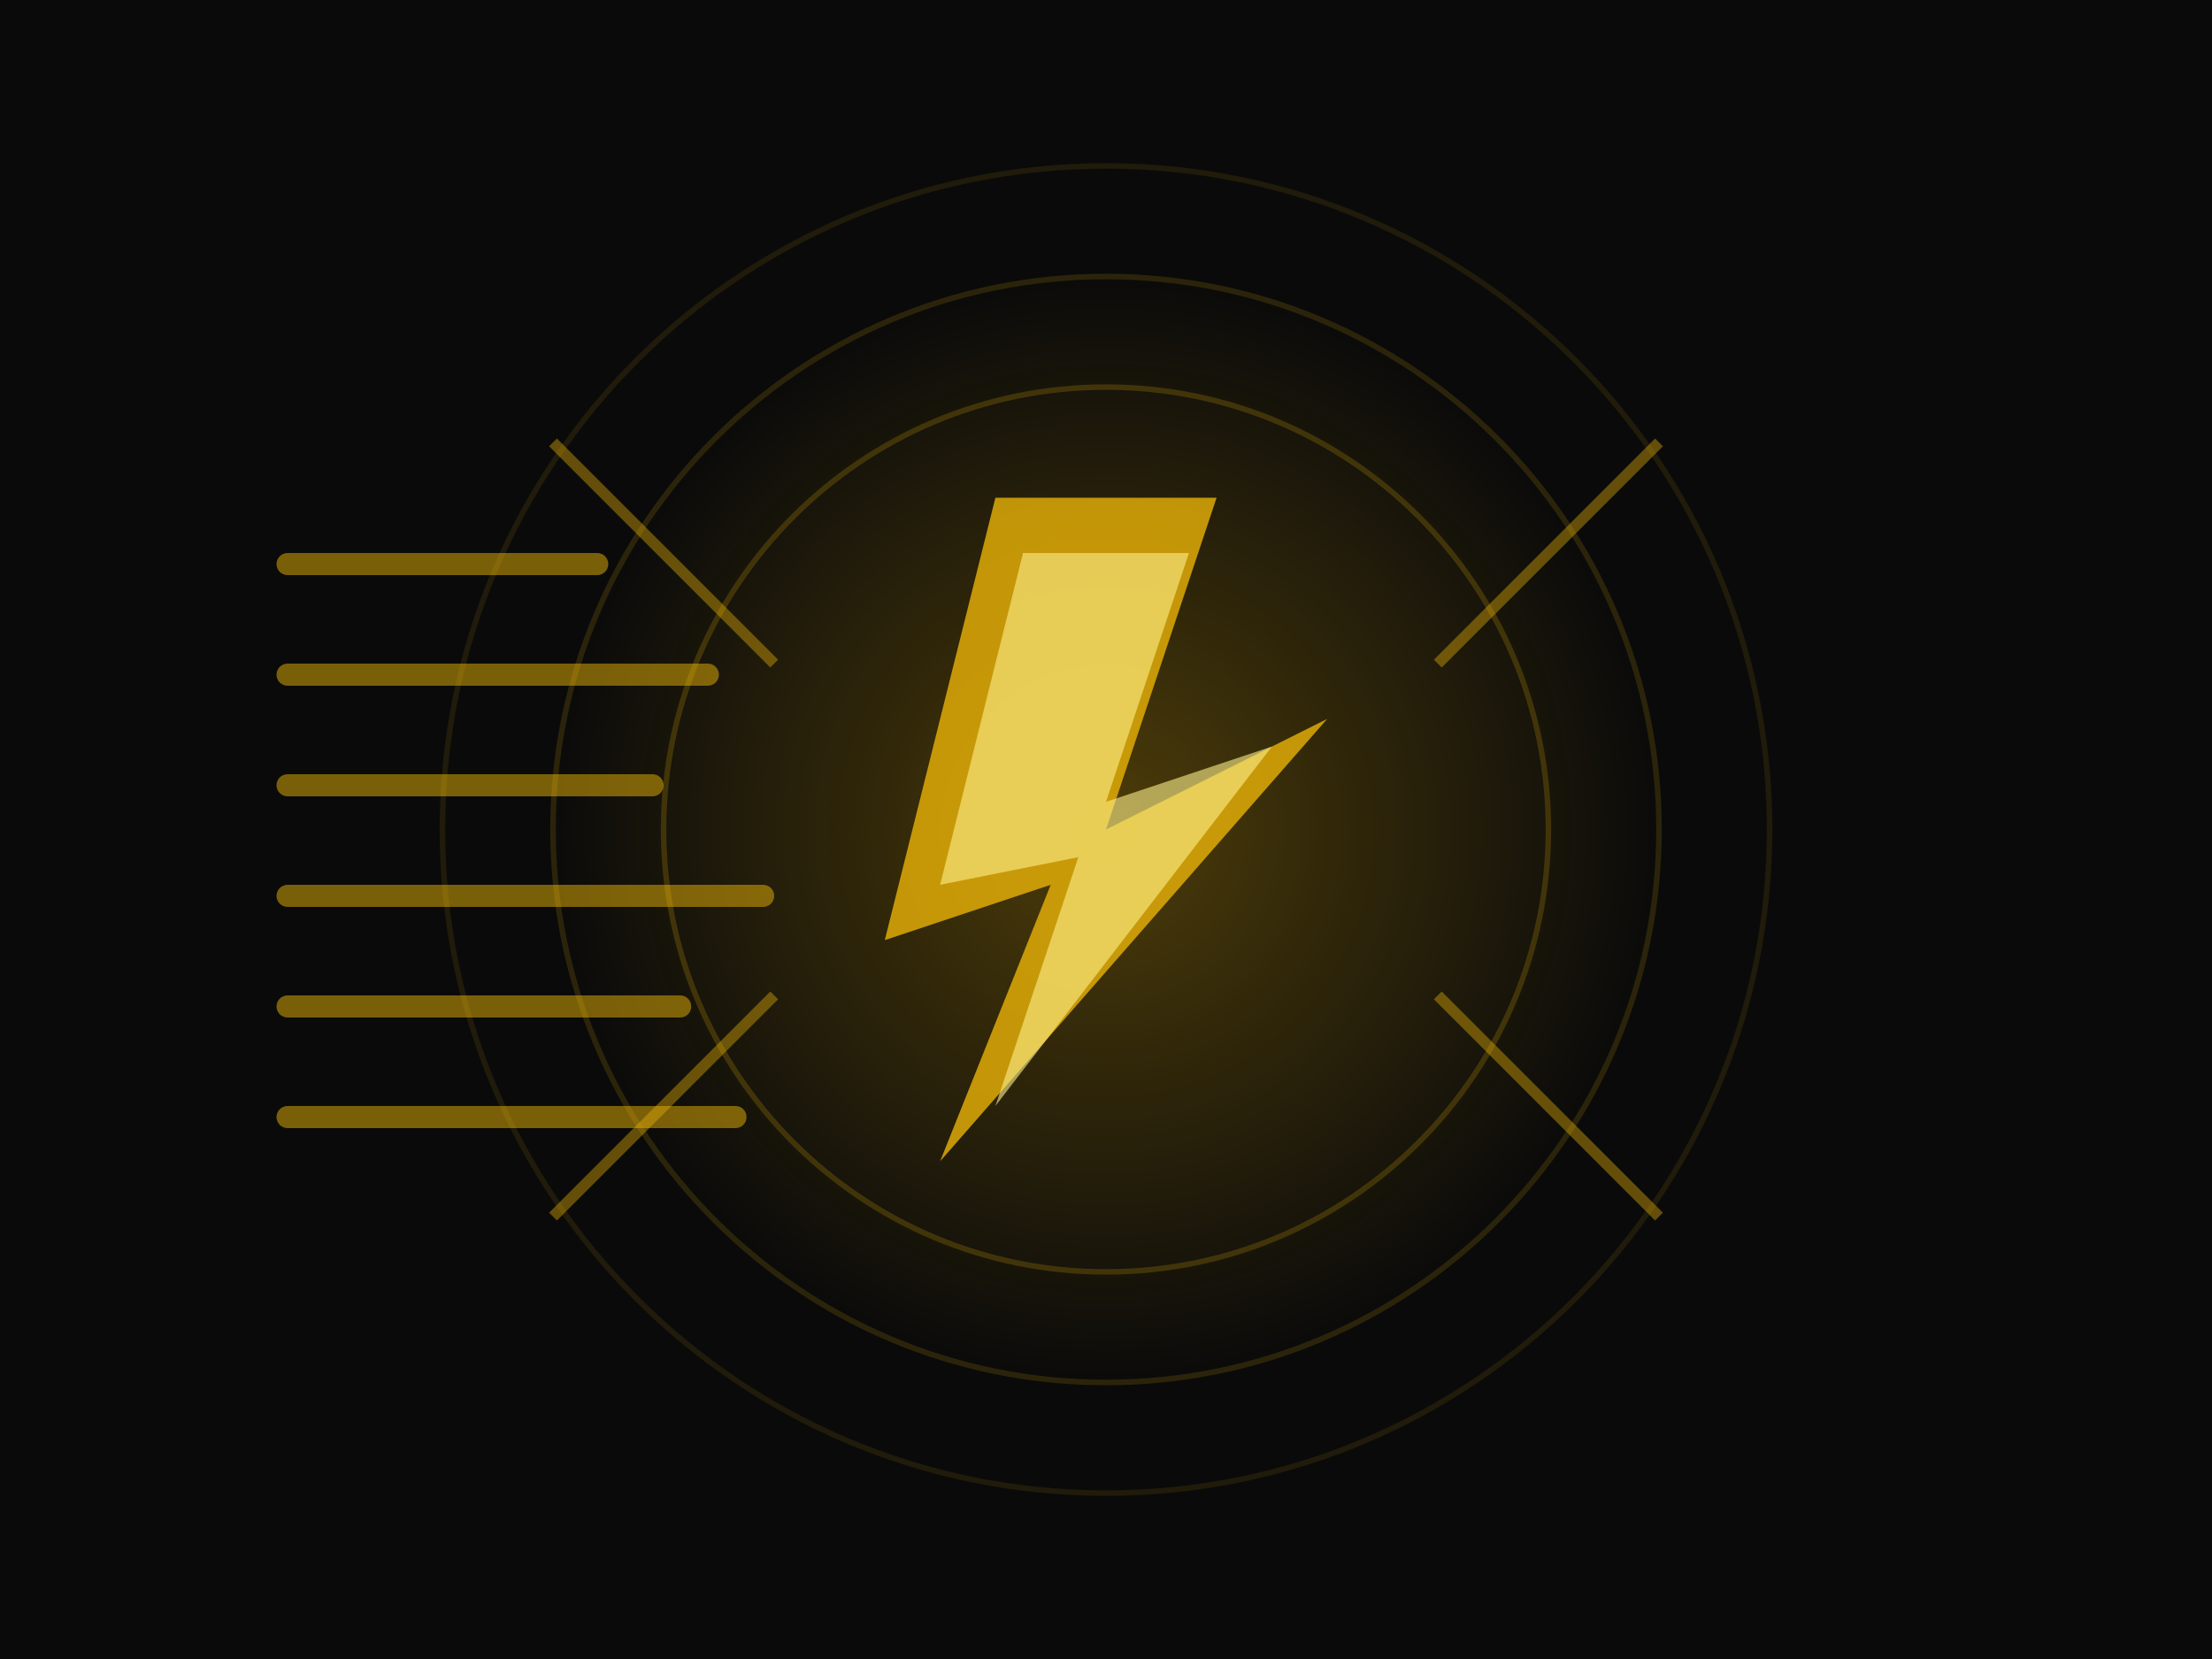
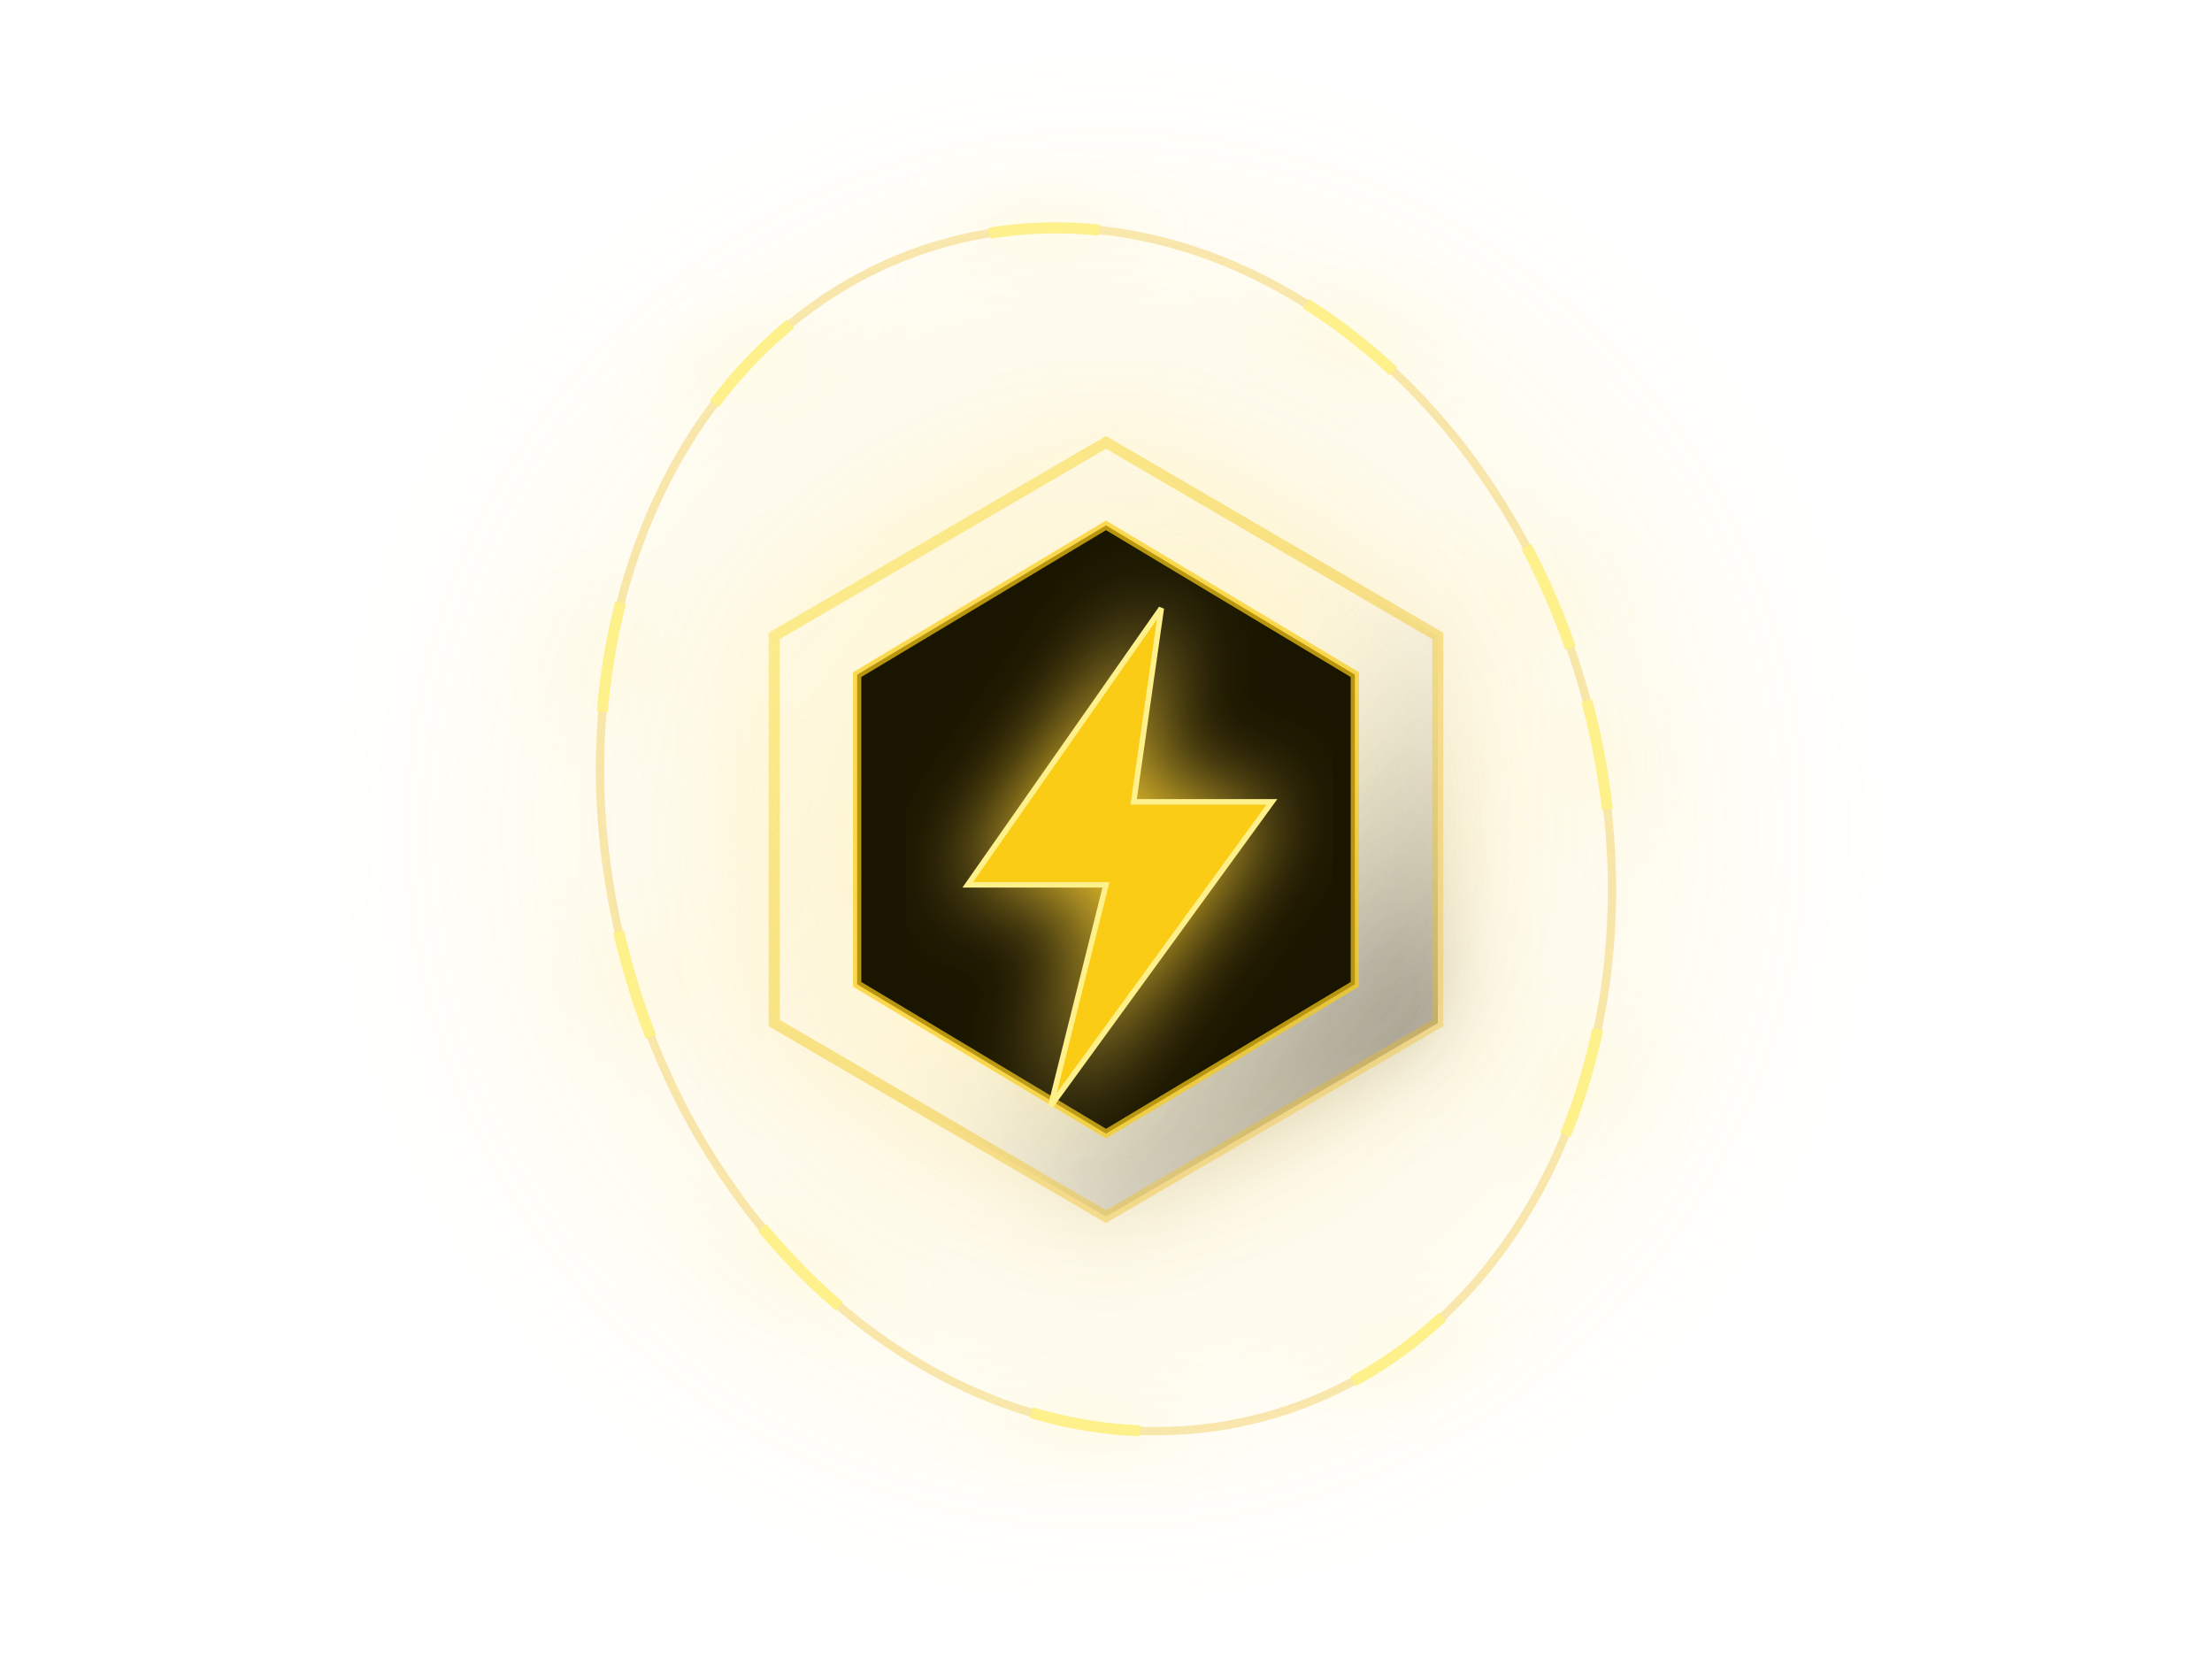
<svg xmlns="http://www.w3.org/2000/svg" viewBox="0 0 400 300" fill="none">
  <style>
-     @keyframes pulse {
-       0%, 100% { opacity: 0.3; }
-       50% { opacity: 0.6; }
+     @keyframes fastPulse {
+       0%, 100% { opacity: 0.8; transform: scale(1); }
+       50% { opacity: 1; transform: scale(1.05); }
    }
-     @keyframes speedLine {
-       0% { transform: translateX(0); opacity: 0; }
-       50% { opacity: 1; }
-       100% { transform: translateX(100px); opacity: 0; }
+     @keyframes thrustLines {
+       0% { stroke-dashoffset: 200; opacity: 1; }
+       100% { stroke-dashoffset: 0; opacity: 0; }
    }
-     @keyframes boltGlow {
-       0%, 100% { opacity: 0.6; }
-       50% { opacity: 1; }
+     @keyframes streakMove {
+       from { transform: translateX(100px); opacity: 0; }
+       20% { opacity: 1; }
+       to { transform: translateX(-200px); opacity: 0; }
    }
-     .glow { animation: pulse 3s ease-in-out infinite; }
-     .speed { animation: speedLine 1.5s ease-out infinite; }
-     .bolt { animation: boltGlow 1s ease-in-out infinite; }
+     .core-bolt { animation: fastPulse 2s ease-in-out infinite; transform-origin: 200px 150px; }
+     .speed-line {
+       stroke-dasharray: 20 40;
+       animation: thrustLines 1s linear infinite;
+     }
+     .streak { animation: streakMove 1.5s cubic-bezier(0.4, 0, 0.2, 1) infinite; }
  </style>
-   <rect width="400" height="300" fill="#0a0a0a" />
  <defs>
-     <radialGradient id="speedGlow" cx="50%" cy="50%">
-       <stop offset="0%" style="stop-color:#eab308;stop-opacity:0.3" />
-       <stop offset="100%" style="stop-color:#eab308;stop-opacity:0" />
+     <radialGradient id="yellowGlow" cx="50%" cy="50%" r="50%">
+       <stop offset="0%" stop-color="#facc15" stop-opacity="0.4" />
+       <stop offset="50%" stop-color="#facc15" stop-opacity="0.1" />
+       <stop offset="100%" stop-color="#facc15" stop-opacity="0" />
    </radialGradient>
+     <linearGradient id="yellowGrad" x1="0%" y1="0%" x2="100%" y2="100%">
+       <stop offset="0%" stop-color="#fef08a" stop-opacity="0.9" />
+       <stop offset="100%" stop-color="#eab308" stop-opacity="0.3" />
+     </linearGradient>
+     <linearGradient id="glassGradient" x1="0%" y1="0%" x2="100%" y2="100%">
+       <stop offset="0%" stop-color="#ffffff" stop-opacity="0.15" />
+       <stop offset="50%" stop-color="#ffffff" stop-opacity="0.02" />
+       <stop offset="100%" stop-color="#000000" stop-opacity="0.5" />
+     </linearGradient>
+     <filter id="neonYellow" x="-20%" y="-20%" width="140%" height="140%">
+       <feGaussianBlur stdDeviation="8" result="blur" />
+       <feMerge>
+         <feMergeNode in="blur" />
+         <feMergeNode in="SourceGraphic" />
+       </feMerge>
+     </filter>
  </defs>
-   <circle cx="200" cy="150" r="100" fill="url(#speedGlow)" class="glow" />
-   <g transform="translate(200, 150)">
-     <path d="M-20,-60 L-40,20 L-10,10 L-30,60 L40,-20 L0,0 L20,-60 Z" fill="#eab308" opacity="0.8" class="bolt" />
-     <path d="M-15,-50 L-30,10 L-5,5 L-20,50 L30,-15 L0,-5 L15,-50 Z" fill="#fef08a" opacity="0.6" />
-   </g>
-   <g opacity="0.5">
-     <rect x="50" y="100" width="60" height="4" rx="2" fill="#eab308" class="speed" style="animation-delay: 0s" />
-     <rect x="50" y="120" width="80" height="4" rx="2" fill="#eab308" class="speed" style="animation-delay: 0.2s" />
-     <rect x="50" y="140" width="70" height="4" rx="2" fill="#eab308" class="speed" style="animation-delay: 0.4s" />
-     <rect x="50" y="160" width="90" height="4" rx="2" fill="#eab308" class="speed" style="animation-delay: 0.6s" />
-     <rect x="50" y="180" width="75" height="4" rx="2" fill="#eab308" class="speed" style="animation-delay: 0.8s" />
-     <rect x="50" y="200" width="85" height="4" rx="2" fill="#eab308" class="speed" style="animation-delay: 1s" />
-   </g>
-   <circle cx="200" cy="150" r="80" fill="none" stroke="#eab308" stroke-width="1" opacity="0.2" class="glow" />
-   <circle cx="200" cy="150" r="100" fill="none" stroke="#eab308" stroke-width="1" opacity="0.15" class="glow" />
-   <circle cx="200" cy="150" r="120" fill="none" stroke="#eab308" stroke-width="1" opacity="0.1" class="glow" />
-   <g opacity="0.4">
-     <line x1="100" y1="80" x2="140" y2="120" stroke="#eab308" stroke-width="2" />
-     <line x1="300" y1="80" x2="260" y2="120" stroke="#eab308" stroke-width="2" />
-     <line x1="100" y1="220" x2="140" y2="180" stroke="#eab308" stroke-width="2" />
-     <line x1="300" y1="220" x2="260" y2="180" stroke="#eab308" stroke-width="2" />
+   <circle cx="200" cy="150" r="140" fill="url(#yellowGlow)" />
+   <line x1="300" y1="100" x2="150" y2="100" stroke="#facc15" stroke-width="2" class="streak" filter="url(#neonYellow)" stroke-linecap="round" />
+   <line x1="320" y1="200" x2="120" y2="200" stroke="#facc15" stroke-width="3" class="streak" filter="url(#neonYellow)" style="animation-delay: 0.4s" stroke-linecap="round" />
+   <line x1="280" y1="150" x2="100" y2="150" stroke="#facc15" stroke-width="1.5" class="streak" filter="url(#neonYellow)" style="animation-delay: 0.8s" stroke-linecap="round" />
+   <ellipse cx="200" cy="150" rx="90" ry="110" stroke="#eab308" stroke-width="1.5" fill="none" stroke-opacity="0.3" transform="rotate(-15 200 150)" />
+   <ellipse cx="200" cy="150" rx="90" ry="110" stroke="#fef08a" stroke-width="2" fill="none" class="speed-line" filter="url(#neonYellow)" transform="rotate(-15 200 150)" />
+   <g class="core-bolt">
+     <polygon points="200,80 260,115 260,185 200,220 140,185 140,115" fill="url(#glassGradient)" stroke="url(#yellowGrad)" stroke-width="2" filter="url(#neonYellow)" />
+     <polygon points="200,95 245,122 245,178 200,205 155,178 155,122" fill="#1a1500" stroke="#facc15" stroke-width="1.5" stroke-opacity="0.7" />
+     <path d="M210 110 L175 160 L200 160 L190 200 L230 145 L205 145 Z" fill="#facc15" filter="url(#neonYellow)" stroke="#fef08a" stroke-width="1" />
  </g>
</svg>
